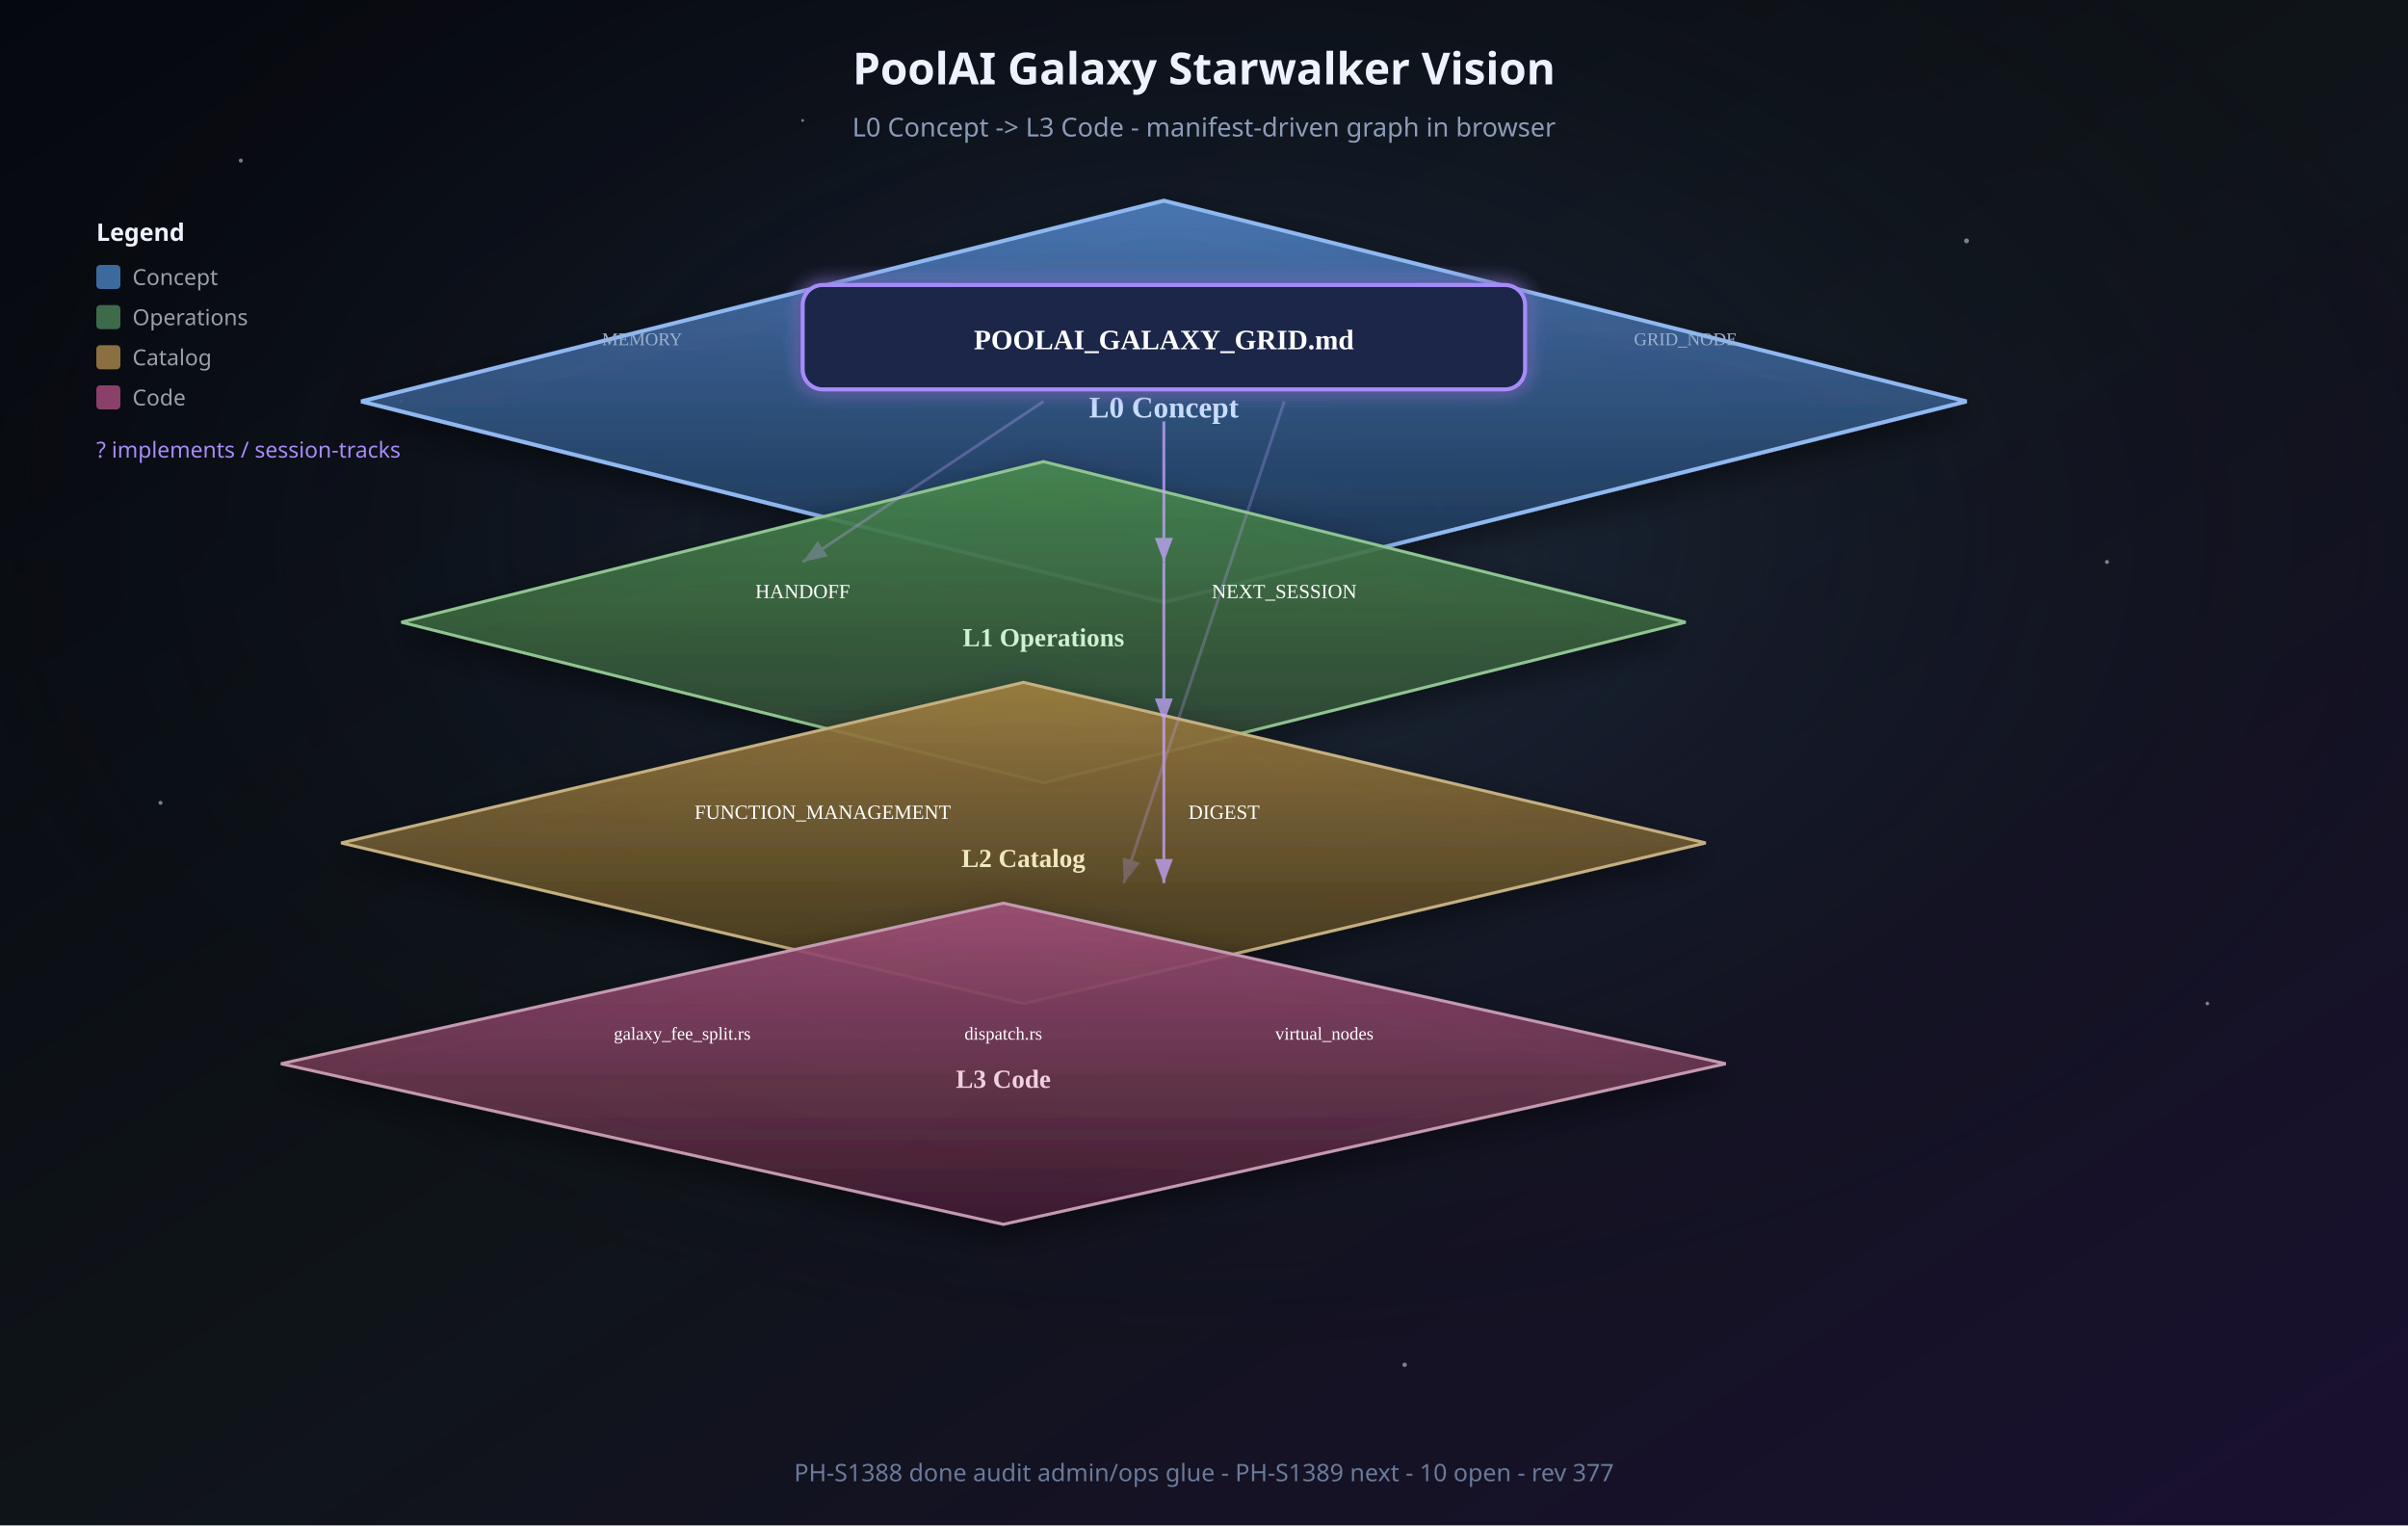
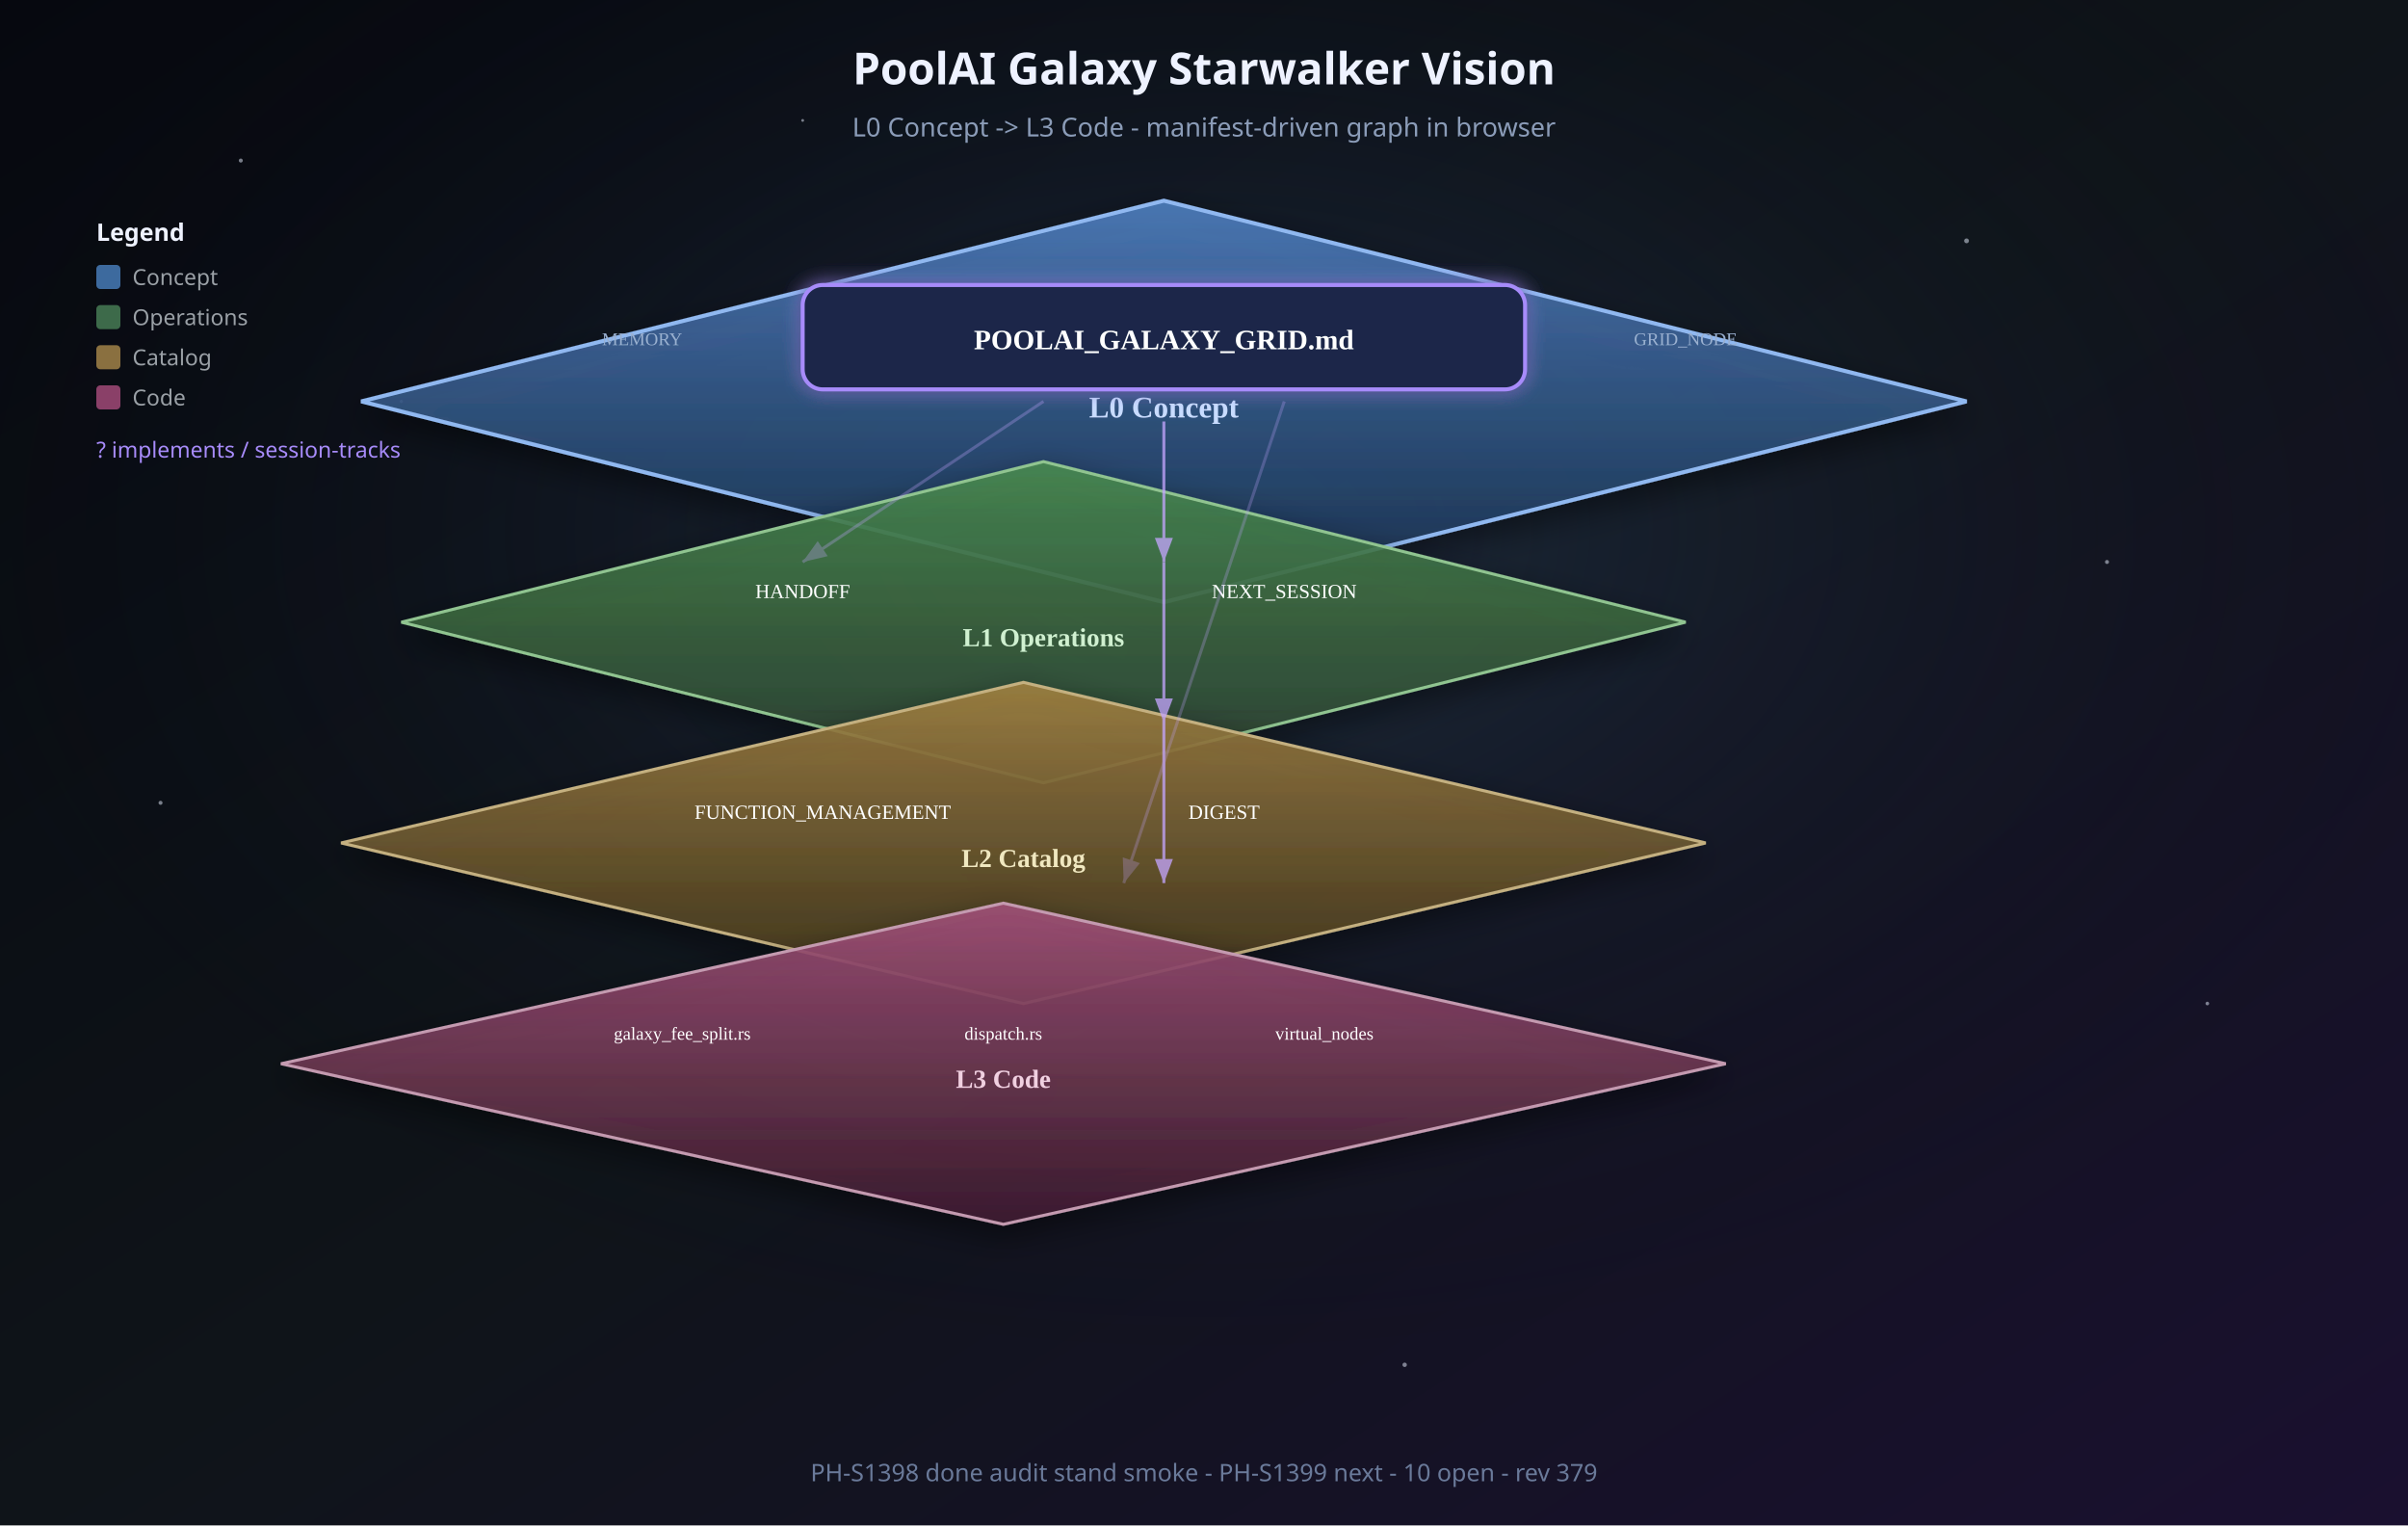
<svg xmlns="http://www.w3.org/2000/svg" viewBox="0 0 1200 760" role="img" aria-labelledby="title desc">
  <defs>
    <linearGradient id="bg" x1="0%" y1="0%" x2="100%" y2="100%">
      <stop offset="0%" stop-color="#06080f" />
      <stop offset="50%" stop-color="#0f1419" />
      <stop offset="100%" stop-color="#1a1030" />
    </linearGradient>
    <radialGradient id="nebula" cx="50%" cy="35%" r="55%">
      <stop offset="0%" stop-color="#3d5a8a" stop-opacity="0.35" />
      <stop offset="100%" stop-color="#06080f" stop-opacity="0" />
    </radialGradient>
    <linearGradient id="planeL0" x1="0%" y1="0%" x2="0%" y2="100%">
      <stop offset="0%" stop-color="#4a7ab8" stop-opacity="0.95" />
      <stop offset="100%" stop-color="#1e3350" stop-opacity="0.85" />
    </linearGradient>
    <linearGradient id="planeL1" x1="0%" y1="0%" x2="0%" y2="100%">
      <stop offset="0%" stop-color="#4a8a50" stop-opacity="0.9" />
      <stop offset="100%" stop-color="#2a4030" stop-opacity="0.85" />
    </linearGradient>
    <linearGradient id="planeL2" x1="0%" y1="0%" x2="0%" y2="100%">
      <stop offset="0%" stop-color="#a08040" stop-opacity="0.9" />
      <stop offset="100%" stop-color="#403520" stop-opacity="0.85" />
    </linearGradient>
    <linearGradient id="planeL3" x1="0%" y1="0%" x2="0%" y2="100%">
      <stop offset="0%" stop-color="#a05078" stop-opacity="0.9" />
      <stop offset="100%" stop-color="#402030" stop-opacity="0.85" />
    </linearGradient>
    <filter id="shadow" x="-30%" y="-30%" width="160%" height="160%">
      <feDropShadow dx="0" dy="6" stdDeviation="8" flood-color="#000" flood-opacity="0.5" />
    </filter>
    <filter id="glow" x="-50%" y="-50%" width="200%" height="200%">
      <feGaussianBlur stdDeviation="4" result="b" />
      <feMerge>
        <feMergeNode in="b" />
        <feMergeNode in="SourceGraphic" />
      </feMerge>
    </filter>
    <marker id="arrow" markerWidth="10" markerHeight="10" refX="8" refY="3" orient="auto">
      <path d="M0,0 L8,3 L0,6 Z" fill="#c4a5ff" />
    </marker>
  </defs>
  <rect width="1200" height="760" fill="url(#bg)" />
  <rect width="1200" height="760" fill="url(#nebula)" />
  <g fill="#e8f0ff" opacity="0.5">
    <circle cx="120" cy="80" r="1" />
    <circle cx="980" cy="120" r="1.2" />
    <circle cx="200" cy="200" r="0.8" />
    <circle cx="1050" cy="280" r="1" />
    <circle cx="80" cy="400" r="1" />
    <circle cx="1100" cy="500" r="0.9" />
    <circle cx="400" cy="60" r="0.7" />
    <circle cx="700" cy="680" r="1.1" />
  </g>
  <text x="600" y="42" text-anchor="middle" fill="#eef2ff" font-family="Segoe UI, system-ui, sans-serif" font-size="22" font-weight="600">PoolAI Galaxy Starwalker Vision</text>
  <text x="600" y="68" text-anchor="middle" fill="#8b9cb8" font-family="Segoe UI, system-ui, sans-serif" font-size="13">L0 Concept -&gt; L3 Code - manifest-driven graph in browser</text>
  <g transform="translate(180, 100)" filter="url(#shadow)">
    <path d="M0 100 L400 0 L800 100 L400 200 Z" fill="url(#planeL0)" stroke="#90b8f0" stroke-width="2" />
    <text x="400" y="108" text-anchor="middle" fill="#c8dcff" font-size="15" font-weight="700">L0 Concept</text>
    <g filter="url(#glow)">
      <rect x="220" y="42" width="360" height="52" rx="10" fill="#1a2848" stroke="#a78bfa" stroke-width="2" />
      <text x="400" y="74" text-anchor="middle" fill="#fff" font-size="14" font-weight="700">POOLAI_GALAXY_GRID.md</text>
    </g>
    <text x="140" y="72" text-anchor="middle" fill="#9ab0d0" font-size="9">MEMORY</text>
    <text x="660" y="72" text-anchor="middle" fill="#9ab0d0" font-size="9">GRID_NODE</text>
  </g>
  <g transform="translate(200, 230)" filter="url(#shadow)">
    <path d="M0 80 L320 0 L640 80 L320 160 Z" fill="url(#planeL1)" stroke="#90c490" stroke-width="1.5" />
    <text x="320" y="92" text-anchor="middle" fill="#d0f0d0" font-size="13" font-weight="600">L1 Operations</text>
    <text x="200" y="68" text-anchor="middle" fill="#fff" font-size="10">HANDOFF</text>
    <text x="440" y="68" text-anchor="middle" fill="#fff" font-size="10">NEXT_SESSION</text>
  </g>
  <g transform="translate(170, 340)" filter="url(#shadow)">
    <path d="M0 80 L340 0 L680 80 L340 160 Z" fill="url(#planeL2)" stroke="#c4b080" stroke-width="1.5" />
    <text x="340" y="92" text-anchor="middle" fill="#f0e8c0" font-size="13" font-weight="600">L2 Catalog</text>
    <text x="240" y="68" text-anchor="middle" fill="#fff" font-size="10">FUNCTION_MANAGEMENT</text>
    <text x="440" y="68" text-anchor="middle" fill="#fff" font-size="10">DIGEST</text>
  </g>
  <g transform="translate(140, 450)" filter="url(#shadow)">
    <path d="M0 80 L360 0 L720 80 L360 160 Z" fill="url(#planeL3)" stroke="#c49ab0" stroke-width="1.5" />
    <text x="360" y="92" text-anchor="middle" fill="#f0d0e0" font-size="13" font-weight="600">L3 Code</text>
    <text x="200" y="68" text-anchor="middle" fill="#fff" font-size="9">galaxy_fee_split.rs</text>
    <text x="360" y="68" text-anchor="middle" fill="#fff" font-size="9">dispatch.rs</text>
    <text x="520" y="68" text-anchor="middle" fill="#fff" font-size="9">virtual_nodes</text>
  </g>
  <g fill="none" stroke="#c4a5ff" stroke-width="1.5" marker-end="url(#arrow)" opacity="0.75">
    <path d="M580 210 L580 280" />
    <path d="M580 280 L580 360" />
    <path d="M580 360 L580 440" />
    <path d="M520 200 L400 280" opacity="0.4" />
    <path d="M640 200 L560 440" opacity="0.35" />
  </g>
  <g transform="translate(48, 120)" font-family="Segoe UI, system-ui, sans-serif" font-size="11">
    <text x="0" y="0" fill="#eef2ff" font-weight="600" font-size="12">Legend</text>
    <rect x="0" y="12" width="12" height="12" rx="2" fill="#3d6a9e" />
    <text x="18" y="22" fill="#9aa0a6">Concept</text>
    <rect x="0" y="32" width="12" height="12" rx="2" fill="#3d6a4a" />
    <text x="18" y="42" fill="#9aa0a6">Operations</text>
    <rect x="0" y="52" width="12" height="12" rx="2" fill="#8a7040" />
    <text x="18" y="62" fill="#9aa0a6">Catalog</text>
    <rect x="0" y="72" width="12" height="12" rx="2" fill="#8a4068" />
    <text x="18" y="82" fill="#9aa0a6">Code</text>
    <text x="0" y="108" fill="#a78bfa">? implements / session-tracks</text>
  </g>
-   <text x="600" y="738" text-anchor="middle" fill="#6a7a9a" font-family="Segoe UI, system-ui, sans-serif" font-size="12">PH-S1388 done audit admin/ops glue - PH-S1389 next - 10 open - rev 377</text>
+   <text x="600" y="738" text-anchor="middle" fill="#6a7a9a" font-family="Segoe UI, system-ui, sans-serif" font-size="12">PH-S1398 done audit stand smoke - PH-S1399 next - 10 open - rev 379</text>
</svg>
